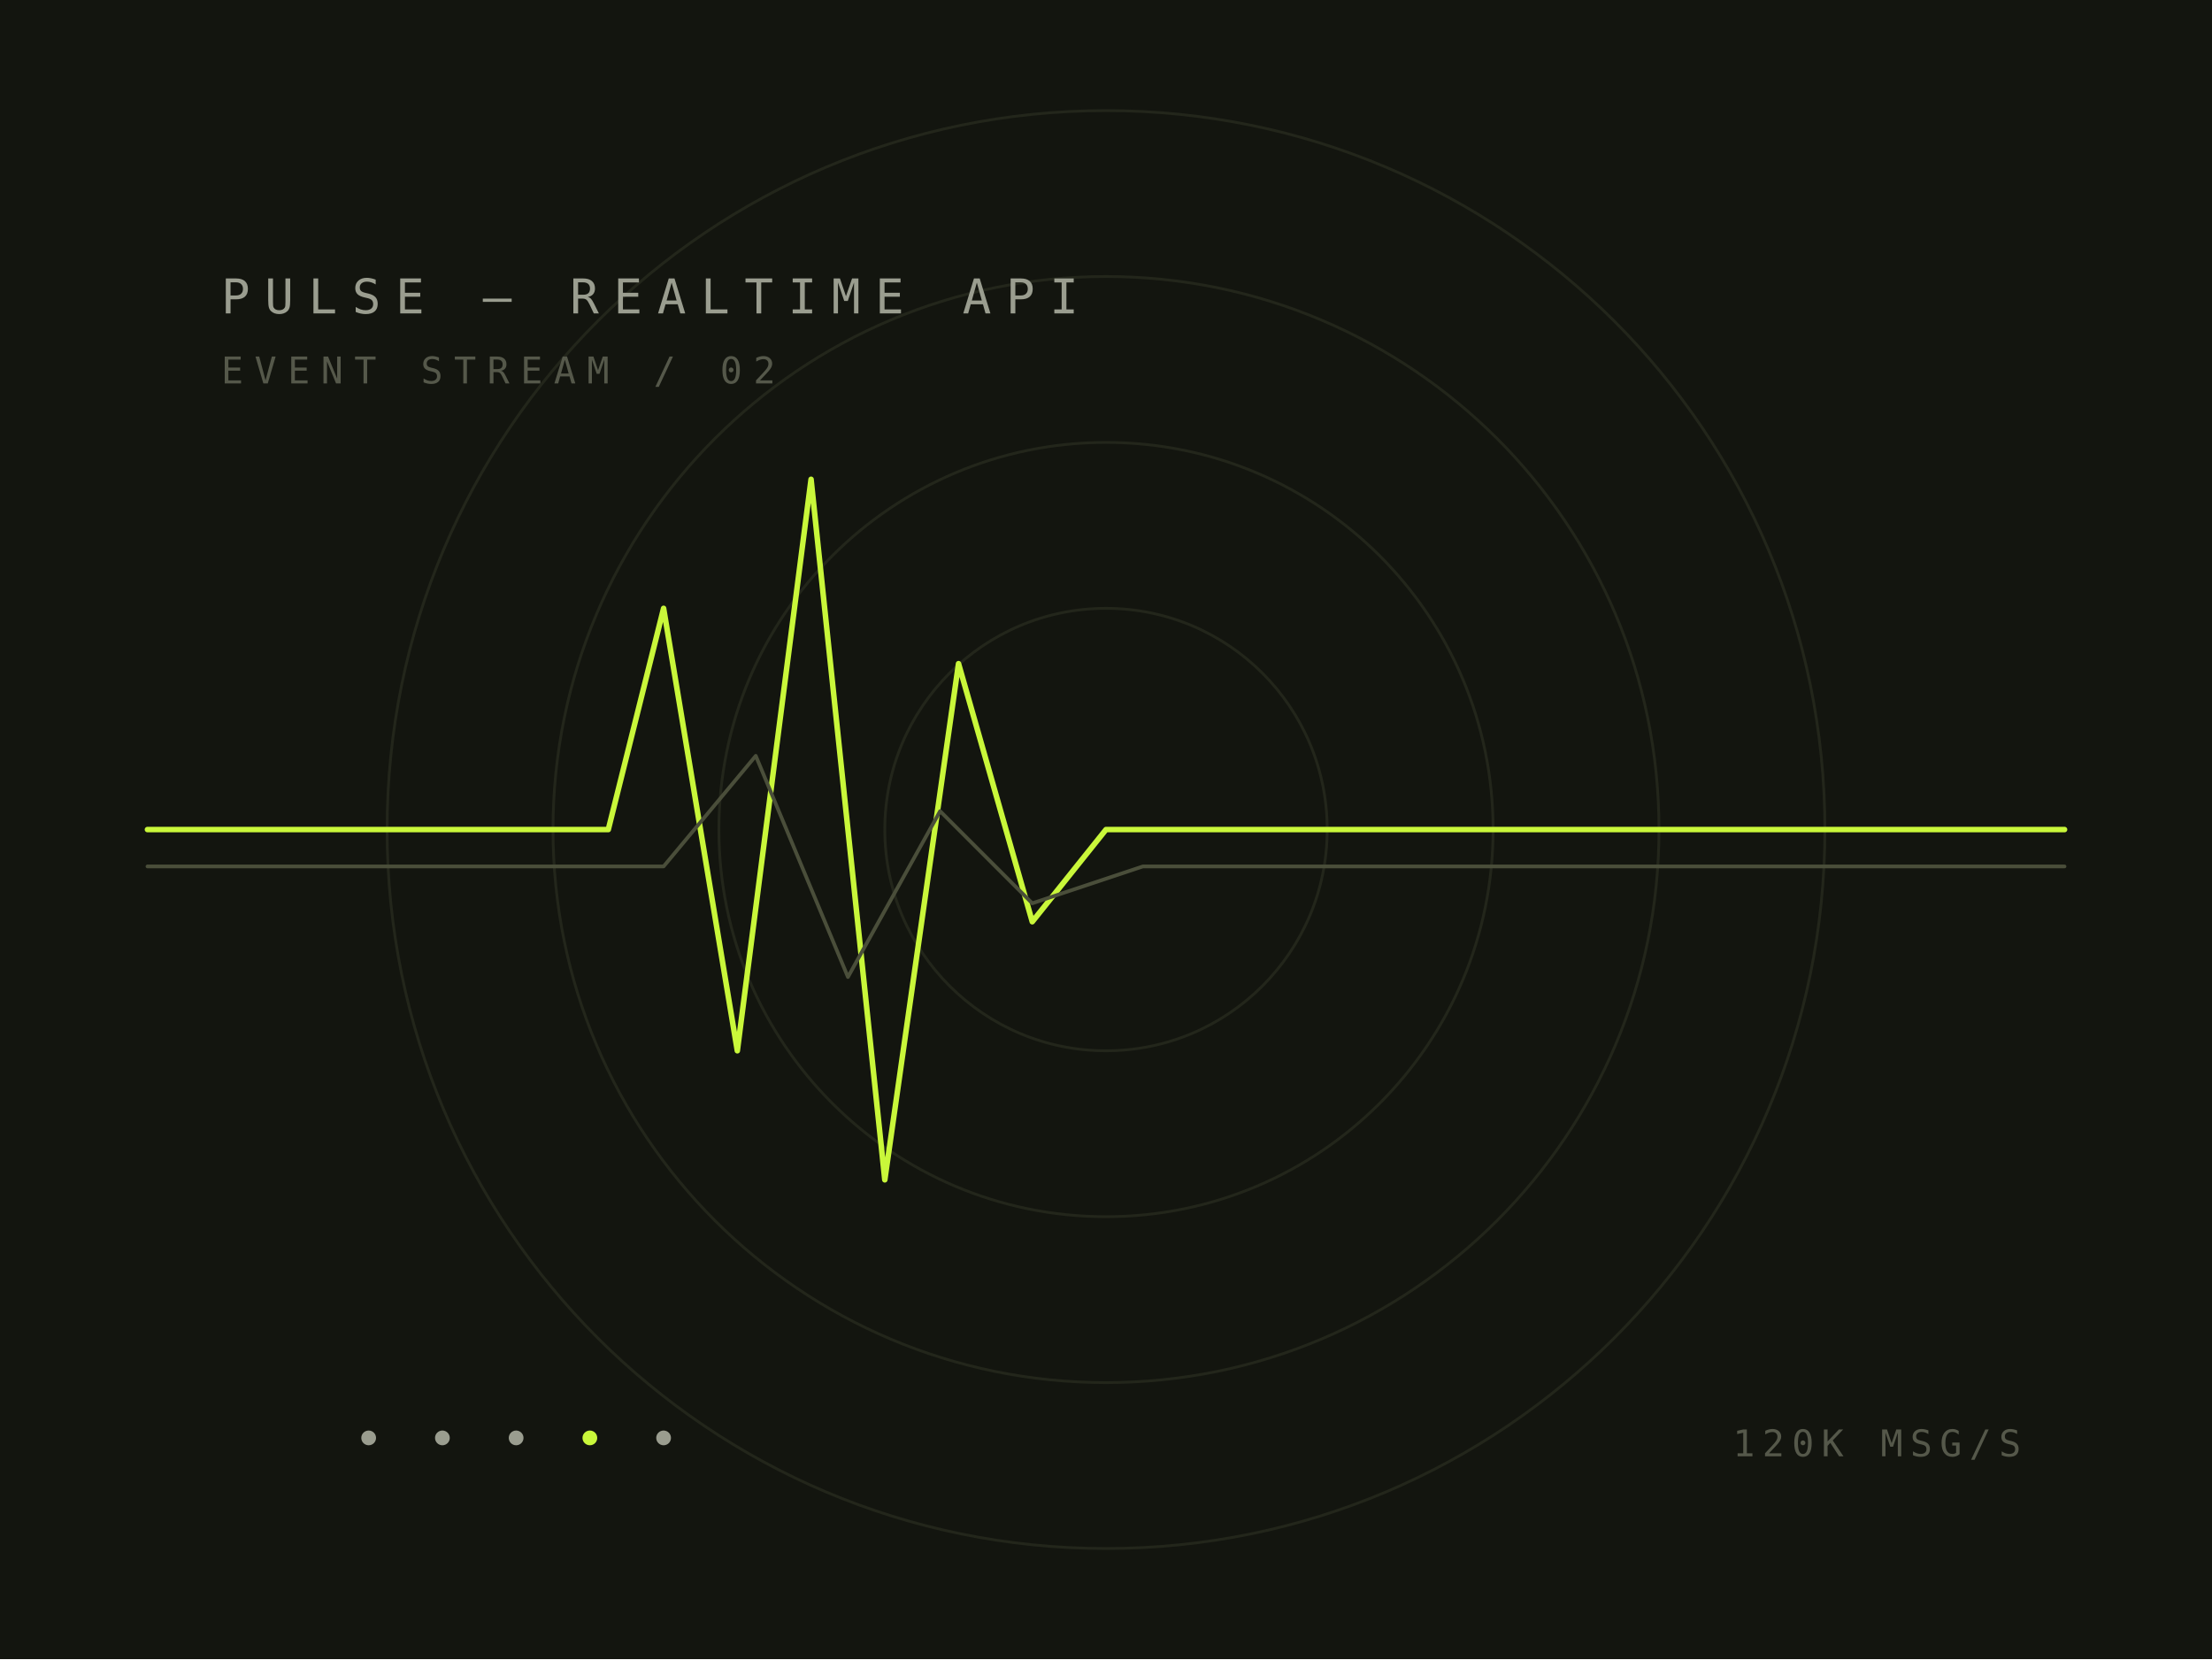
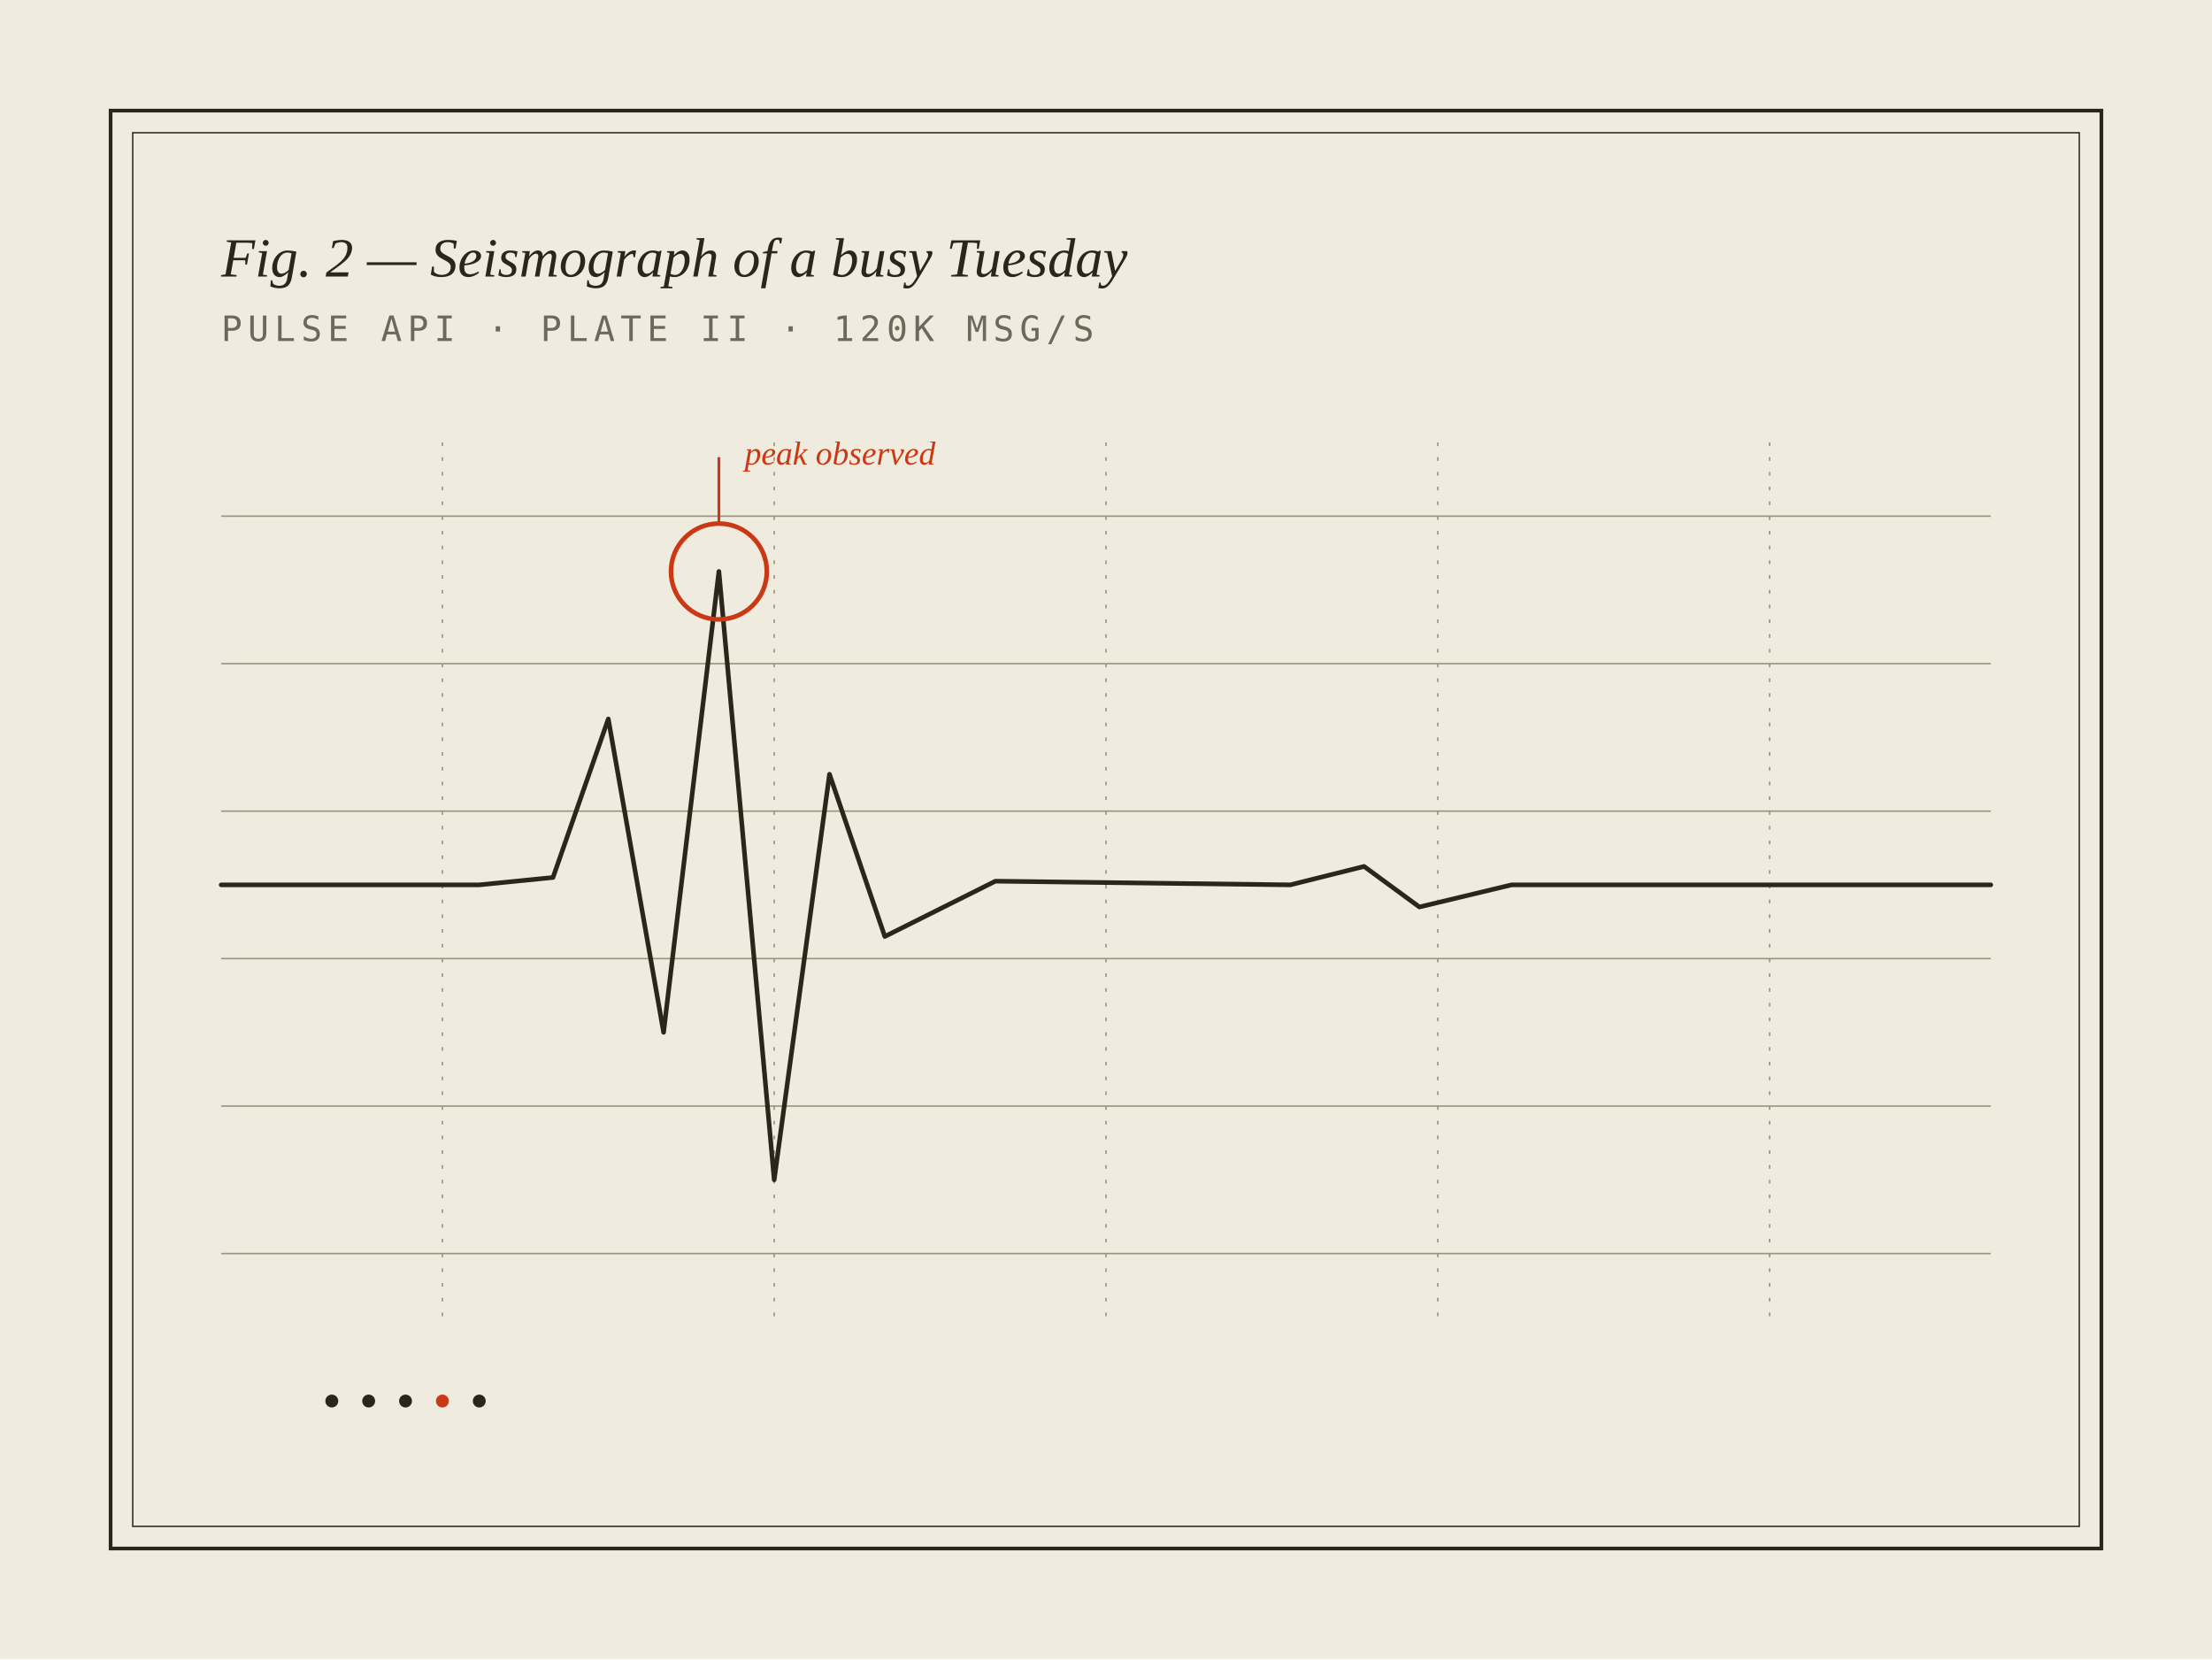
- <svg xmlns="http://www.w3.org/2000/svg" viewBox="0 0 1200 900" font-family="ui-monospace, Menlo, monospace">
-   <rect width="1200" height="900" fill="#13150f" />
-   <g fill="none" stroke="#23261b" stroke-width="1.5">
-     <circle cx="600" cy="450" r="120" />
-     <circle cx="600" cy="450" r="210" />
-     <circle cx="600" cy="450" r="300" />
-     <circle cx="600" cy="450" r="390" />
+ <svg xmlns="http://www.w3.org/2000/svg" viewBox="0 0 1200 900" font-family="Georgia, 'Times New Roman', serif">
+   <rect width="1200" height="900" fill="#f0ebdf" />
+   <rect x="60" y="60" width="1080" height="780" fill="none" stroke="#2b2619" stroke-width="2" />
+   <rect x="72" y="72" width="1056" height="756" fill="none" stroke="#2b2619" stroke-width="0.75" />
+   <g stroke="#9b937e" stroke-width="0.8">
+     <line x1="120" y1="280" x2="1080" y2="280" />
+     <line x1="120" y1="360" x2="1080" y2="360" />
+     <line x1="120" y1="440" x2="1080" y2="440" />
+     <line x1="120" y1="520" x2="1080" y2="520" />
+     <line x1="120" y1="600" x2="1080" y2="600" />
+     <line x1="120" y1="680" x2="1080" y2="680" />
  </g>
-   <polyline points="80,450 280,450 330,450 360,330 400,570 440,260 480,640 520,360 560,500 600,450 820,450 1120,450" fill="none" stroke="#c9f73a" stroke-width="3" stroke-linejoin="round" stroke-linecap="round" />
-   <polyline points="80,470 300,470 360,470 410,410 460,530 510,440 560,490 620,470 1120,470" fill="none" stroke="#4a4e3a" stroke-width="2" stroke-linejoin="round" stroke-linecap="round" />
-   <g fill="#9a9d8f">
-     <circle cx="200" cy="780" r="4" />
-     <circle cx="240" cy="780" r="4" />
-     <circle cx="280" cy="780" r="4" />
-     <circle cx="320" cy="780" r="4" fill="#c9f73a" />
-     <circle cx="360" cy="780" r="4" />
+   <g stroke="#9b937e" stroke-width="0.8">
+     <line x1="240" y1="240" x2="240" y2="720" stroke-dasharray="2 6" />
+     <line x1="420" y1="240" x2="420" y2="720" stroke-dasharray="2 6" />
+     <line x1="600" y1="240" x2="600" y2="720" stroke-dasharray="2 6" />
+     <line x1="780" y1="240" x2="780" y2="720" stroke-dasharray="2 6" />
+     <line x1="960" y1="240" x2="960" y2="720" stroke-dasharray="2 6" />
  </g>
-   <text x="120" y="170" font-size="26" letter-spacing="8" fill="#9a9d8f">PULSE — REALTIME API</text>
-   <text x="120" y="208" font-size="20" letter-spacing="6" fill="#55584a">EVENT STREAM / 02</text>
-   <text x="940" y="790" font-size="20" letter-spacing="4" fill="#55584a">120K MSG/S</text>
+   <polyline points="120,480 260,480 300,476 330,390 360,560 390,310 420,640 450,420 480,508 540,478 700,480 740,470 770,492 820,480 1080,480" fill="none" stroke="#2b2619" stroke-width="2.5" stroke-linejoin="round" stroke-linecap="round" />
+   <circle cx="390" cy="310" r="26" fill="none" stroke="#c93a14" stroke-width="2.5" />
+   <line x1="390" y1="284" x2="390" y2="248" stroke="#c93a14" stroke-width="1.5" />
+   <text x="404" y="252" font-size="18" font-style="italic" fill="#c93a14">peak observed</text>
+   <g fill="#2b2619">
+     <circle cx="180" cy="760" r="3.5" />
+     <circle cx="200" cy="760" r="3.5" />
+     <circle cx="220" cy="760" r="3.5" />
+     <circle cx="240" cy="760" r="3.5" fill="#c93a14" />
+     <circle cx="260" cy="760" r="3.5" />
+   </g>
+   <text x="120" y="150" font-size="30" font-style="italic" fill="#2b2619">Fig. 2 — Seismograph of a busy Tuesday</text>
+   <text x="120" y="185" font-size="19" fill="#6e675a" font-family="monospace" letter-spacing="3">PULSE API · PLATE II · 120K MSG/S</text>
</svg>
